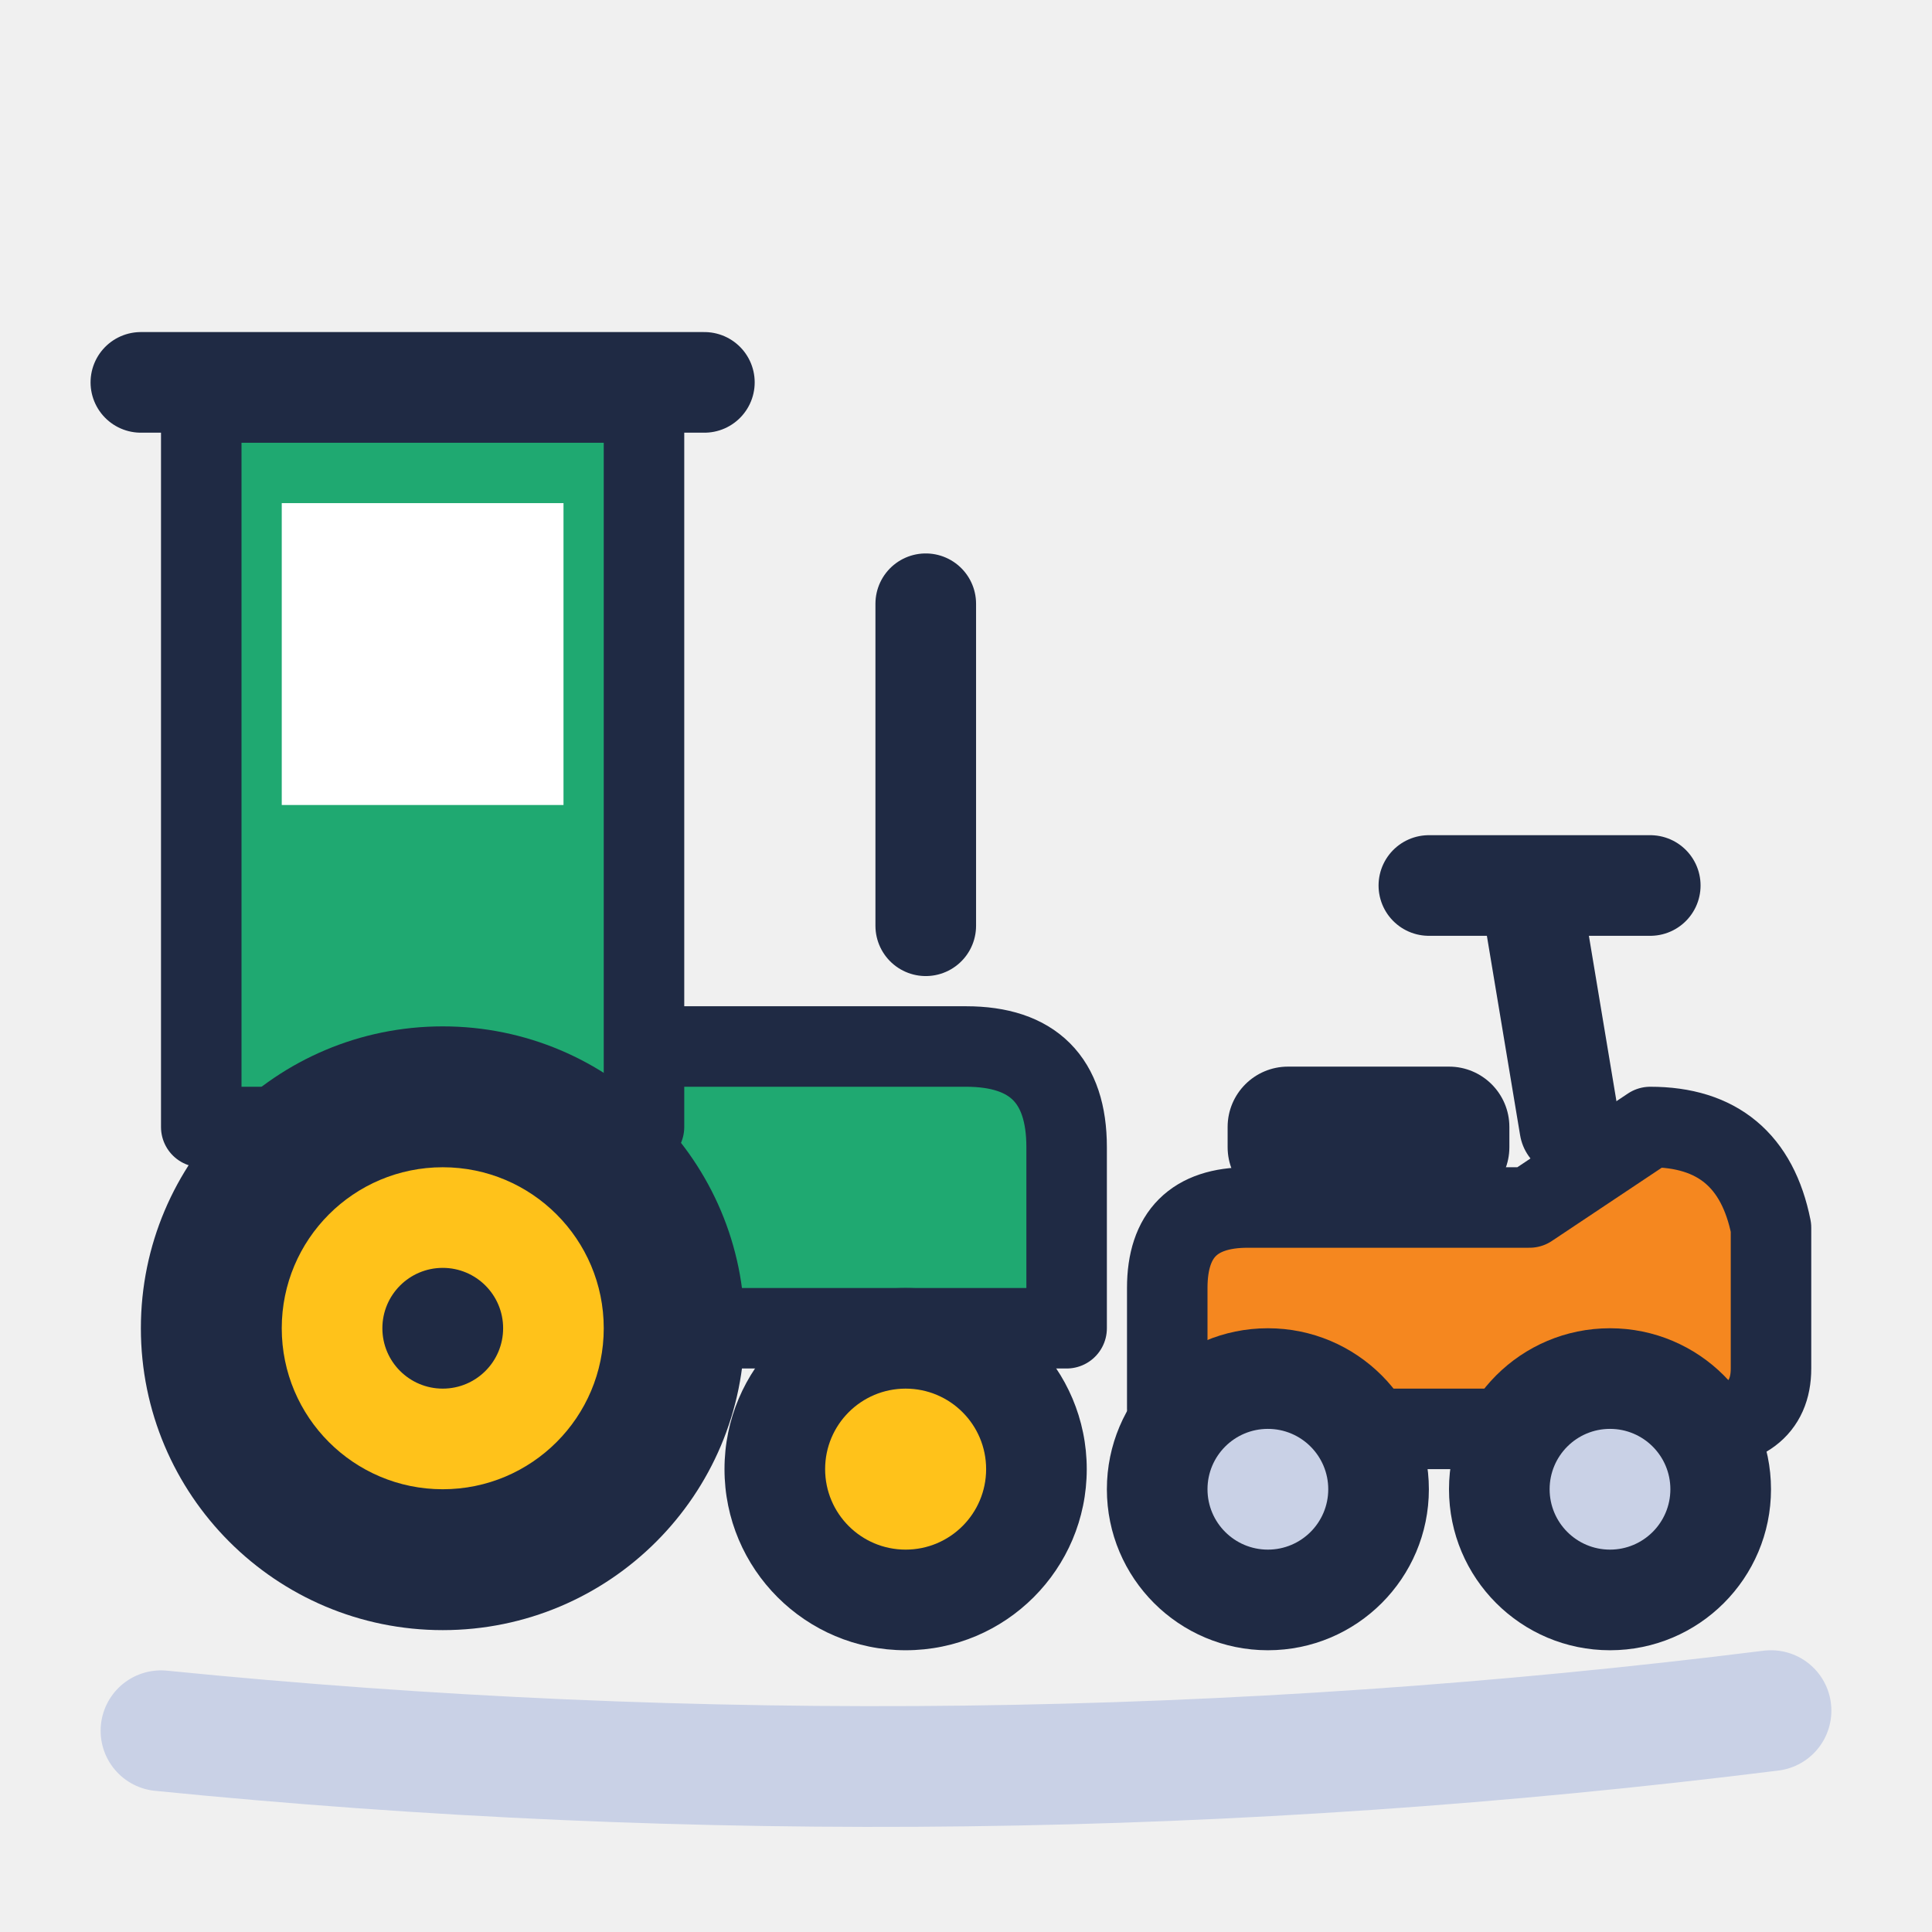
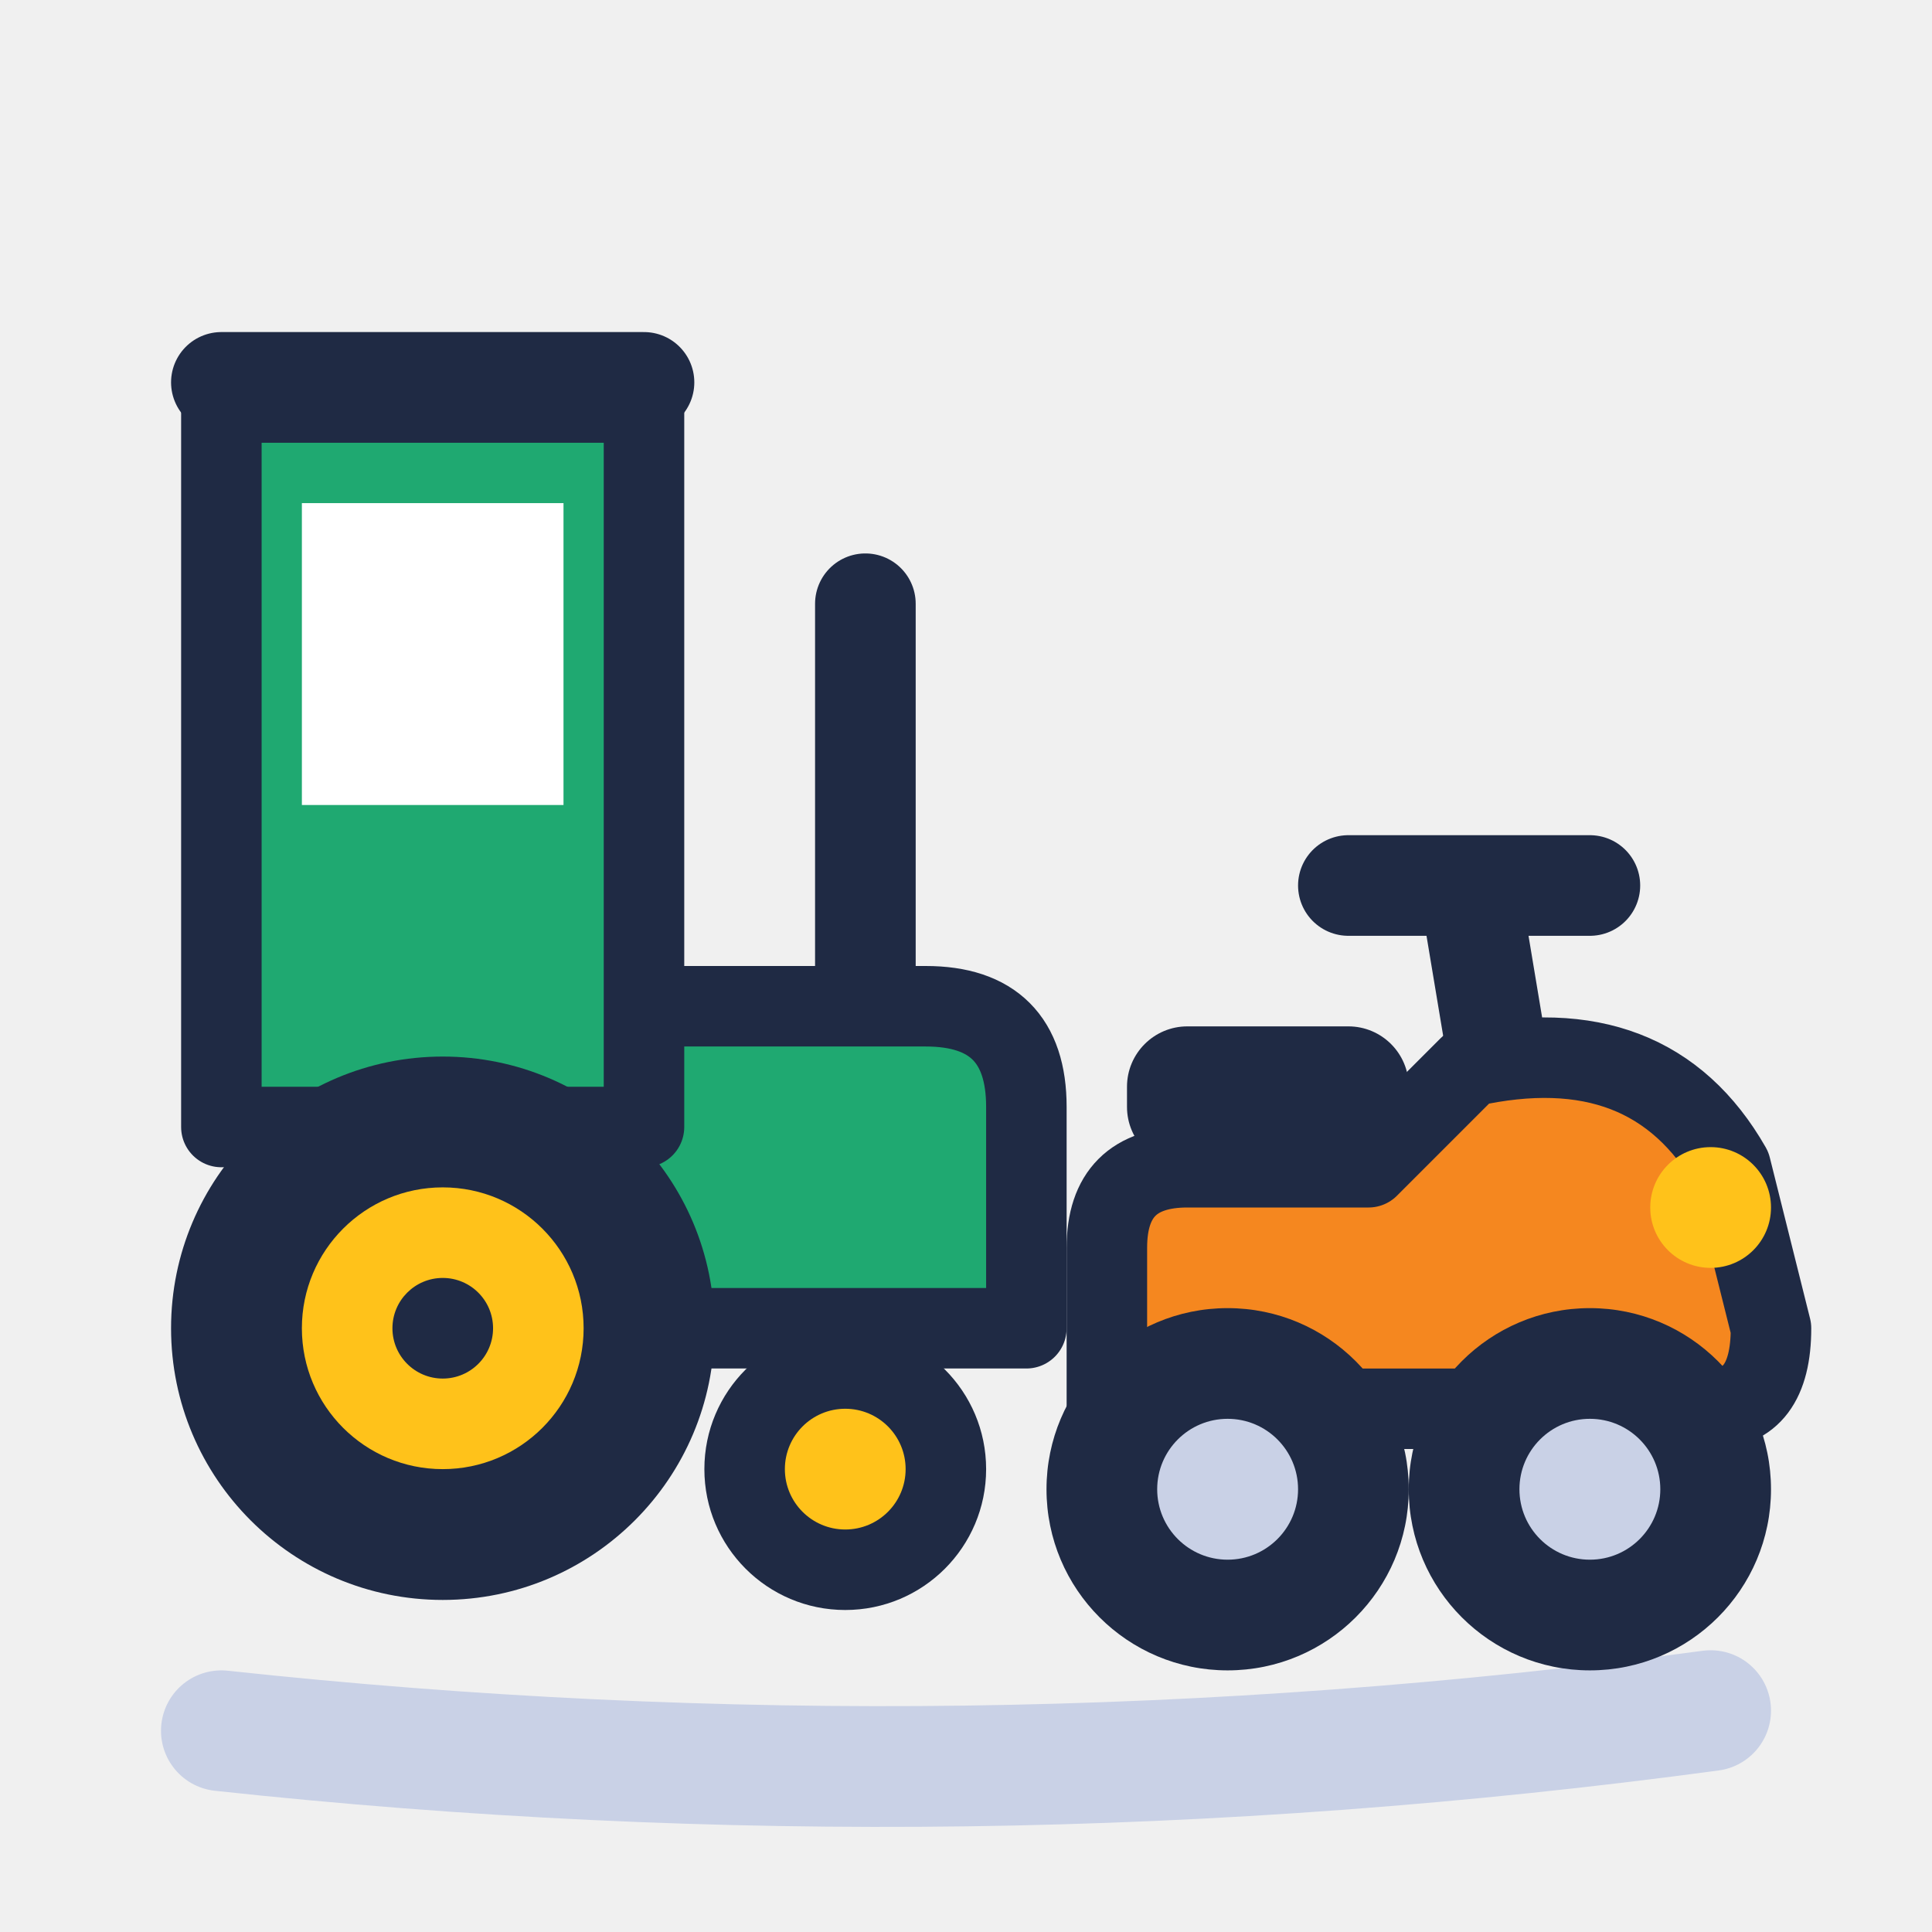
<svg xmlns="http://www.w3.org/2000/svg" viewBox="0 0 96 96">
-   <path d="M8 86Q48 90 88 85" fill="none" stroke="#c9d1e6" stroke-width="6" stroke-linecap="round" />
+   <path d="M11 86Q48 90 85 85" fill="none" stroke="#c9d1e6" stroke-width="6" stroke-linecap="round" />
  <g stroke-linecap="round" stroke-linejoin="round">
-     <path d="M46 46V30" fill="none" stroke="#1f2a44" stroke-width="5" />
-     <path d="M28 52H48Q53 52 53 57V66H28Z" fill="#1fa971" stroke="#1f2a44" stroke-width="4" />
-     <path d="M10 20H32V56H10Z" fill="#1fa971" stroke="#1f2a44" stroke-width="4" />
-     <path d="M14 25H28V40H14Z" fill="#ffffff" />
-     <path d="M7 19H35" stroke="#1f2a44" stroke-width="5" />
-     <circle cx="22" cy="66" r="15" fill="#1f2a44" />
-     <circle cx="22" cy="66" r="8" fill="#ffc21a" />
-     <circle cx="22" cy="66" r="3" fill="#1f2a44" />
-     <circle cx="45" cy="73" r="9" fill="#1f2a44" />
-     <circle cx="45" cy="73" r="4" fill="#ffc21a" />
-     <path d="M78 56L76 44M71 44H82" fill="none" stroke="#1f2a44" stroke-width="5" />
-     <path d="M58 70V64Q58 60 62 60H76L82 56Q87 56 88 61V68Q88 71 84 71H62Q58 71 58 70Z" fill="#f5871f" stroke="#1f2a44" stroke-width="4" />
-     <rect x="61" y="53" width="14" height="7" rx="3" fill="#1f2a44" />
-     <circle cx="63" cy="74" r="8" fill="#1f2a44" />
-     <circle cx="63" cy="74" r="3" fill="#c9d1e6" />
-     <circle cx="80" cy="74" r="8" fill="#1f2a44" />
-     <circle cx="80" cy="74" r="3" fill="#c9d1e6" />
+     <path d="M43 48V30" fill="none" stroke="#1f2a44" stroke-width="5" />
+     <path d="M27 50H46Q51 50 51 55V66H27Z" fill="#1fa971" stroke="#1f2a44" stroke-width="4" />
+     <path d="M11 20H32V56H11Z" fill="#1fa971" stroke="#1f2a44" stroke-width="4" />
+     <path d="M15 25H28V40H15Z" fill="#ffffff" />
+     <path d="M11 19H32" stroke="#1f2a44" stroke-width="5" />
+     <circle cx="22" cy="66" r="13.5" fill="#1f2a44" />
+     <circle cx="22" cy="66" r="7" fill="#ffc21a" />
+     <circle cx="22" cy="66" r="2.5" fill="#1f2a44" />
+     <circle cx="42" cy="73" r="7" fill="#1f2a44" />
+     <circle cx="42" cy="73" r="3" fill="#ffc21a" />
+     <path d="M75 56L73 44M67 44H79" fill="none" stroke="#1f2a44" stroke-width="5" />
+     <path d="M55 70V62Q55 58 59 58H68L73 53Q82 51 86 58L88 66Q88 70 85 70Z" fill="#f5871f" stroke="#1f2a44" stroke-width="4" />
+     <rect x="56" y="51" width="14" height="7" rx="3" fill="#1f2a44" />
+     <circle cx="61" cy="74" r="9" fill="#1f2a44" />
+     <circle cx="61" cy="74" r="3.5" fill="#c9d1e6" />
+     <circle cx="79" cy="74" r="9" fill="#1f2a44" />
+     <circle cx="79" cy="74" r="3.5" fill="#c9d1e6" />
+     <circle cx="85" cy="60" r="3" fill="#ffc21a" />
  </g>
</svg>
